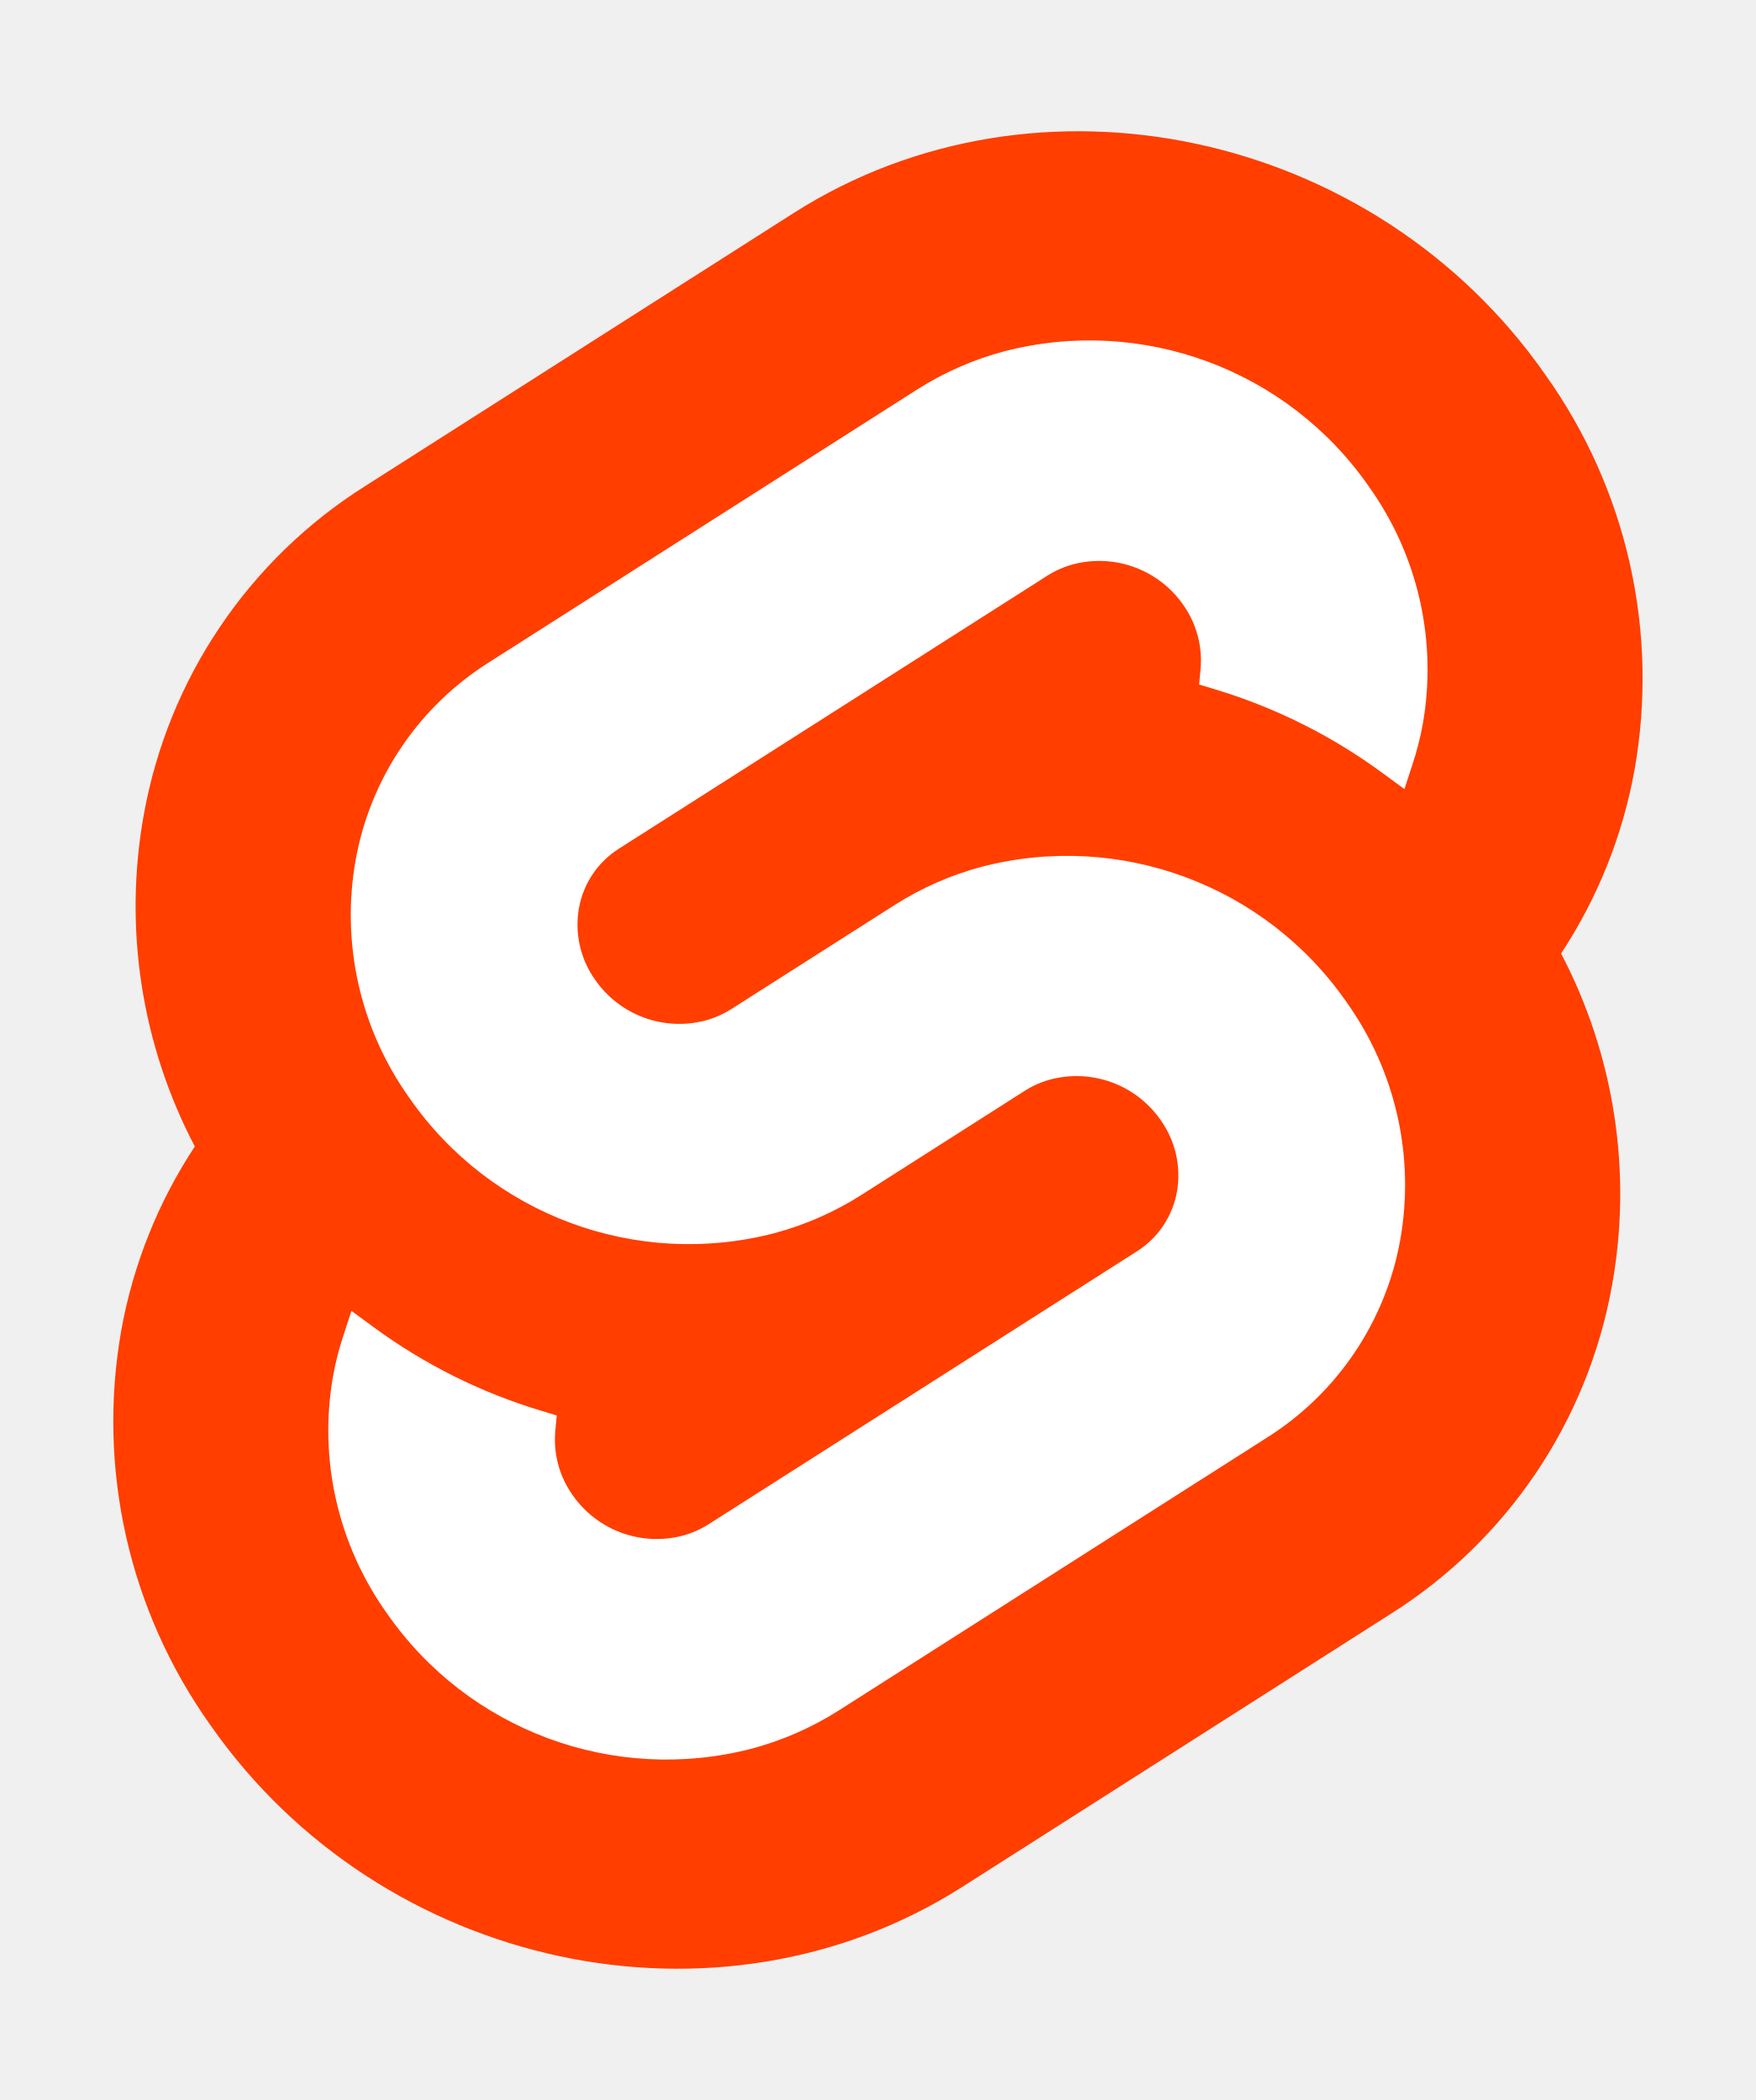
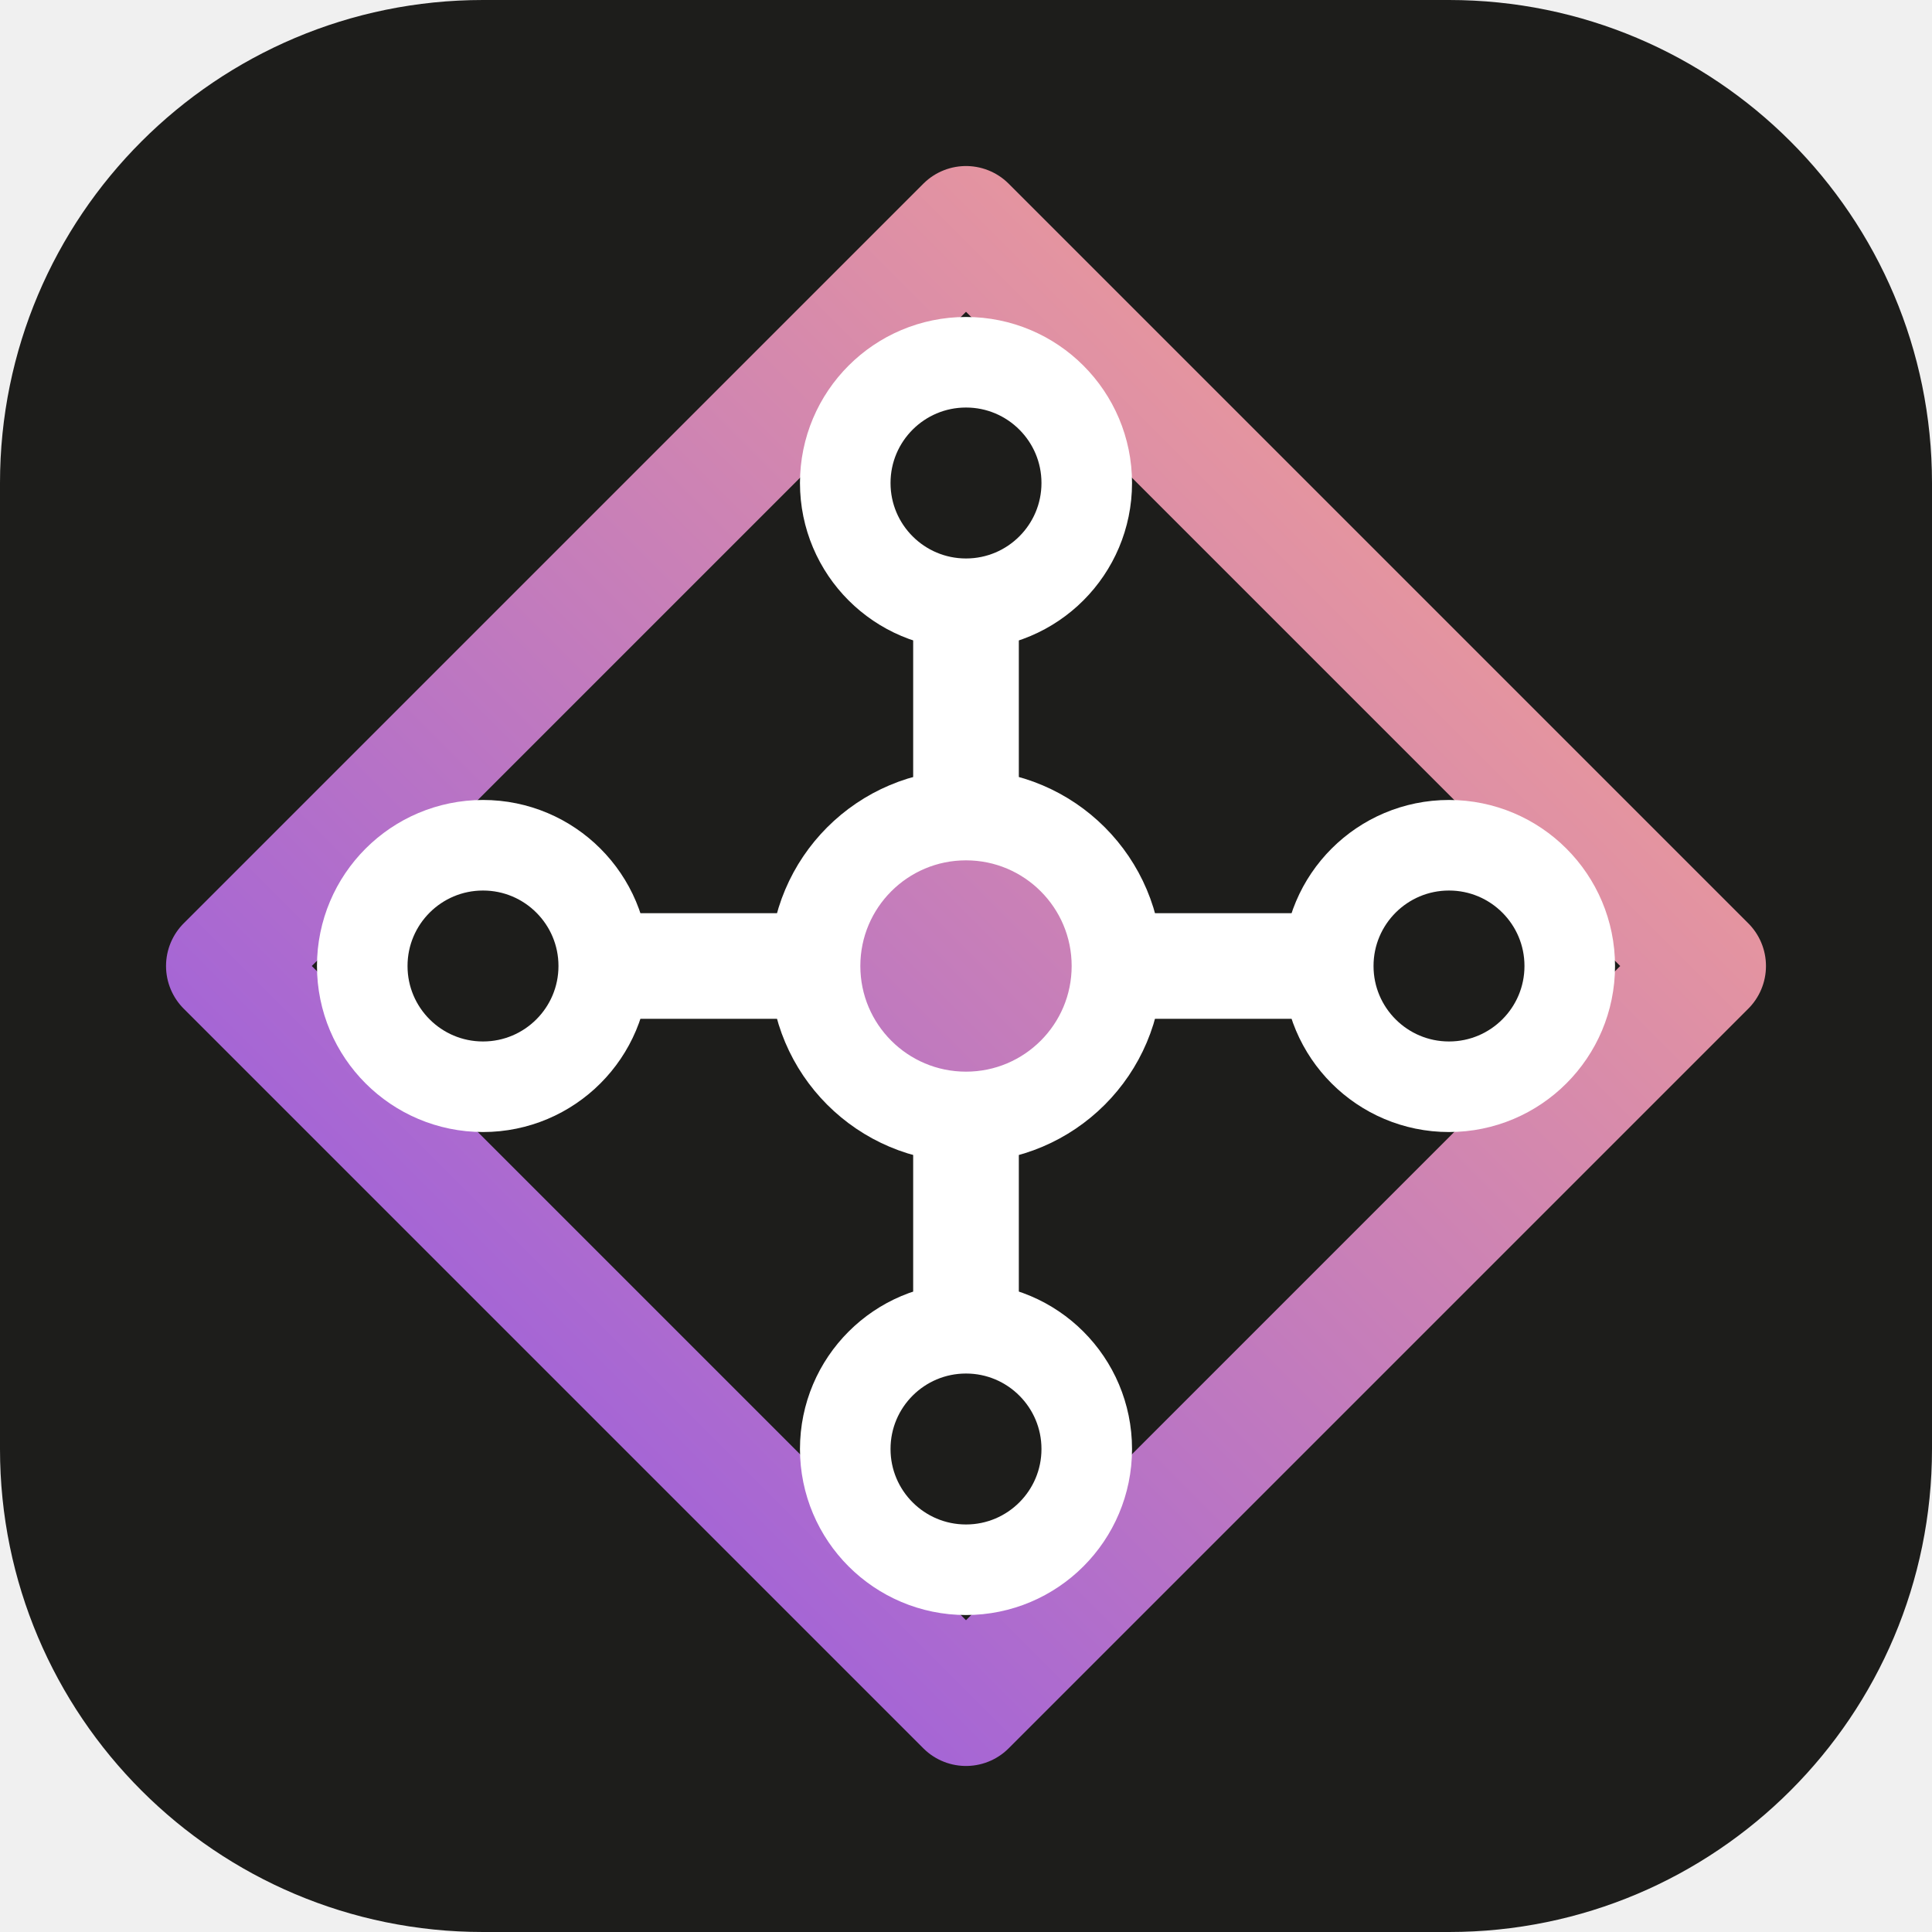
- <svg xmlns="http://www.w3.org/2000/svg" width="107" height="128" viewBox="0 0 107 128">
-   <path d="M94.157 22.819c-10.4-14.885-30.94-19.297-45.792-9.835L22.282 29.608A29.92 29.92 0 0 0 8.764 49.65a31.5 31.5 0 0 0 3.108 20.231 30 30 0 0 0-4.477 11.183 31.9 31.9 0 0 0 5.448 24.116c10.402 14.887 30.942 19.297 45.791 9.835l26.083-16.624A29.92 29.92 0 0 0 98.235 78.35a31.53 31.53 0 0 0-3.105-20.232 30 30 0 0 0 4.474-11.182 31.88 31.88 0 0 0-5.447-24.116" style="fill:#ff3e00" />
-   <path d="M45.817 106.582a20.72 20.72 0 0 1-22.237-8.243 19.17 19.17 0 0 1-3.277-14.503 18 18 0 0 1 .624-2.435l.49-1.498 1.337.981a33.6 33.6 0 0 0 10.203 5.098l.97.294-.09.968a5.85 5.85 0 0 0 1.052 3.878 6.24 6.24 0 0 0 6.695 2.485 5.8 5.8 0 0 0 1.603-.704L69.27 76.28a5.43 5.43 0 0 0 2.45-3.631 5.8 5.8 0 0 0-.987-4.371 6.24 6.24 0 0 0-6.698-2.487 5.7 5.7 0 0 0-1.6.704l-9.953 6.345a19 19 0 0 1-5.296 2.326 20.72 20.72 0 0 1-22.237-8.243 19.17 19.17 0 0 1-3.277-14.502 17.99 17.99 0 0 1 8.13-12.052l26.081-16.623a19 19 0 0 1 5.3-2.329 20.72 20.72 0 0 1 22.237 8.243 19.17 19.17 0 0 1 3.277 14.503 18 18 0 0 1-.624 2.435l-.49 1.498-1.337-.98a33.6 33.6 0 0 0-10.203-5.1l-.97-.294.09-.968a5.86 5.86 0 0 0-1.052-3.878 6.24 6.24 0 0 0-6.696-2.485 5.8 5.8 0 0 0-1.602.704L37.73 51.72a5.42 5.42 0 0 0-2.449 3.63 5.79 5.79 0 0 0 .986 4.372 6.24 6.24 0 0 0 6.698 2.486 5.8 5.8 0 0 0 1.602-.704l9.952-6.342a19 19 0 0 1 5.295-2.328 20.72 20.72 0 0 1 22.237 8.242 19.17 19.17 0 0 1 3.277 14.503 18 18 0 0 1-8.13 12.053l-26.081 16.622a19 19 0 0 1-5.3 2.328" style="fill:#fff" />
+ <svg xmlns="http://www.w3.org/2000/svg" viewBox="0 0 32 32">
+   <defs>
+     <linearGradient id="gateway-accent" x1="4" y1="28" x2="28" y2="4" gradientUnits="userSpaceOnUse">
+       <stop stop-color="#8E54E9" />
+       <stop offset="1" stop-color="#FCA68C" />
+     </linearGradient>
+   </defs>
+   <rect width="32" height="32" rx="8" fill="#1D1D1B" />
+   <path d="M16 3.75 28.25 16 16 28.25 3.75 16Z" fill="none" stroke="url(#gateway-accent)" stroke-width="2" stroke-linejoin="round" />
+   <path d="M16 8v16M8 16h16" stroke="#FFFFFF" stroke-width="1.75" stroke-linecap="round" />
+   <circle cx="16" cy="8" r="2" fill="#1D1D1B" stroke="#FFFFFF" stroke-width="1.5" />
+   <circle cx="24" cy="16" r="2" fill="#1D1D1B" stroke="#FFFFFF" stroke-width="1.5" />
+   <circle cx="16" cy="24" r="2" fill="#1D1D1B" stroke="#FFFFFF" stroke-width="1.5" />
+   <circle cx="8" cy="16" r="2" fill="#1D1D1B" stroke="#FFFFFF" stroke-width="1.5" />
+   <circle cx="16" cy="16" r="2.5" fill="url(#gateway-accent)" stroke="#FFFFFF" stroke-width="1.5" />
</svg>
